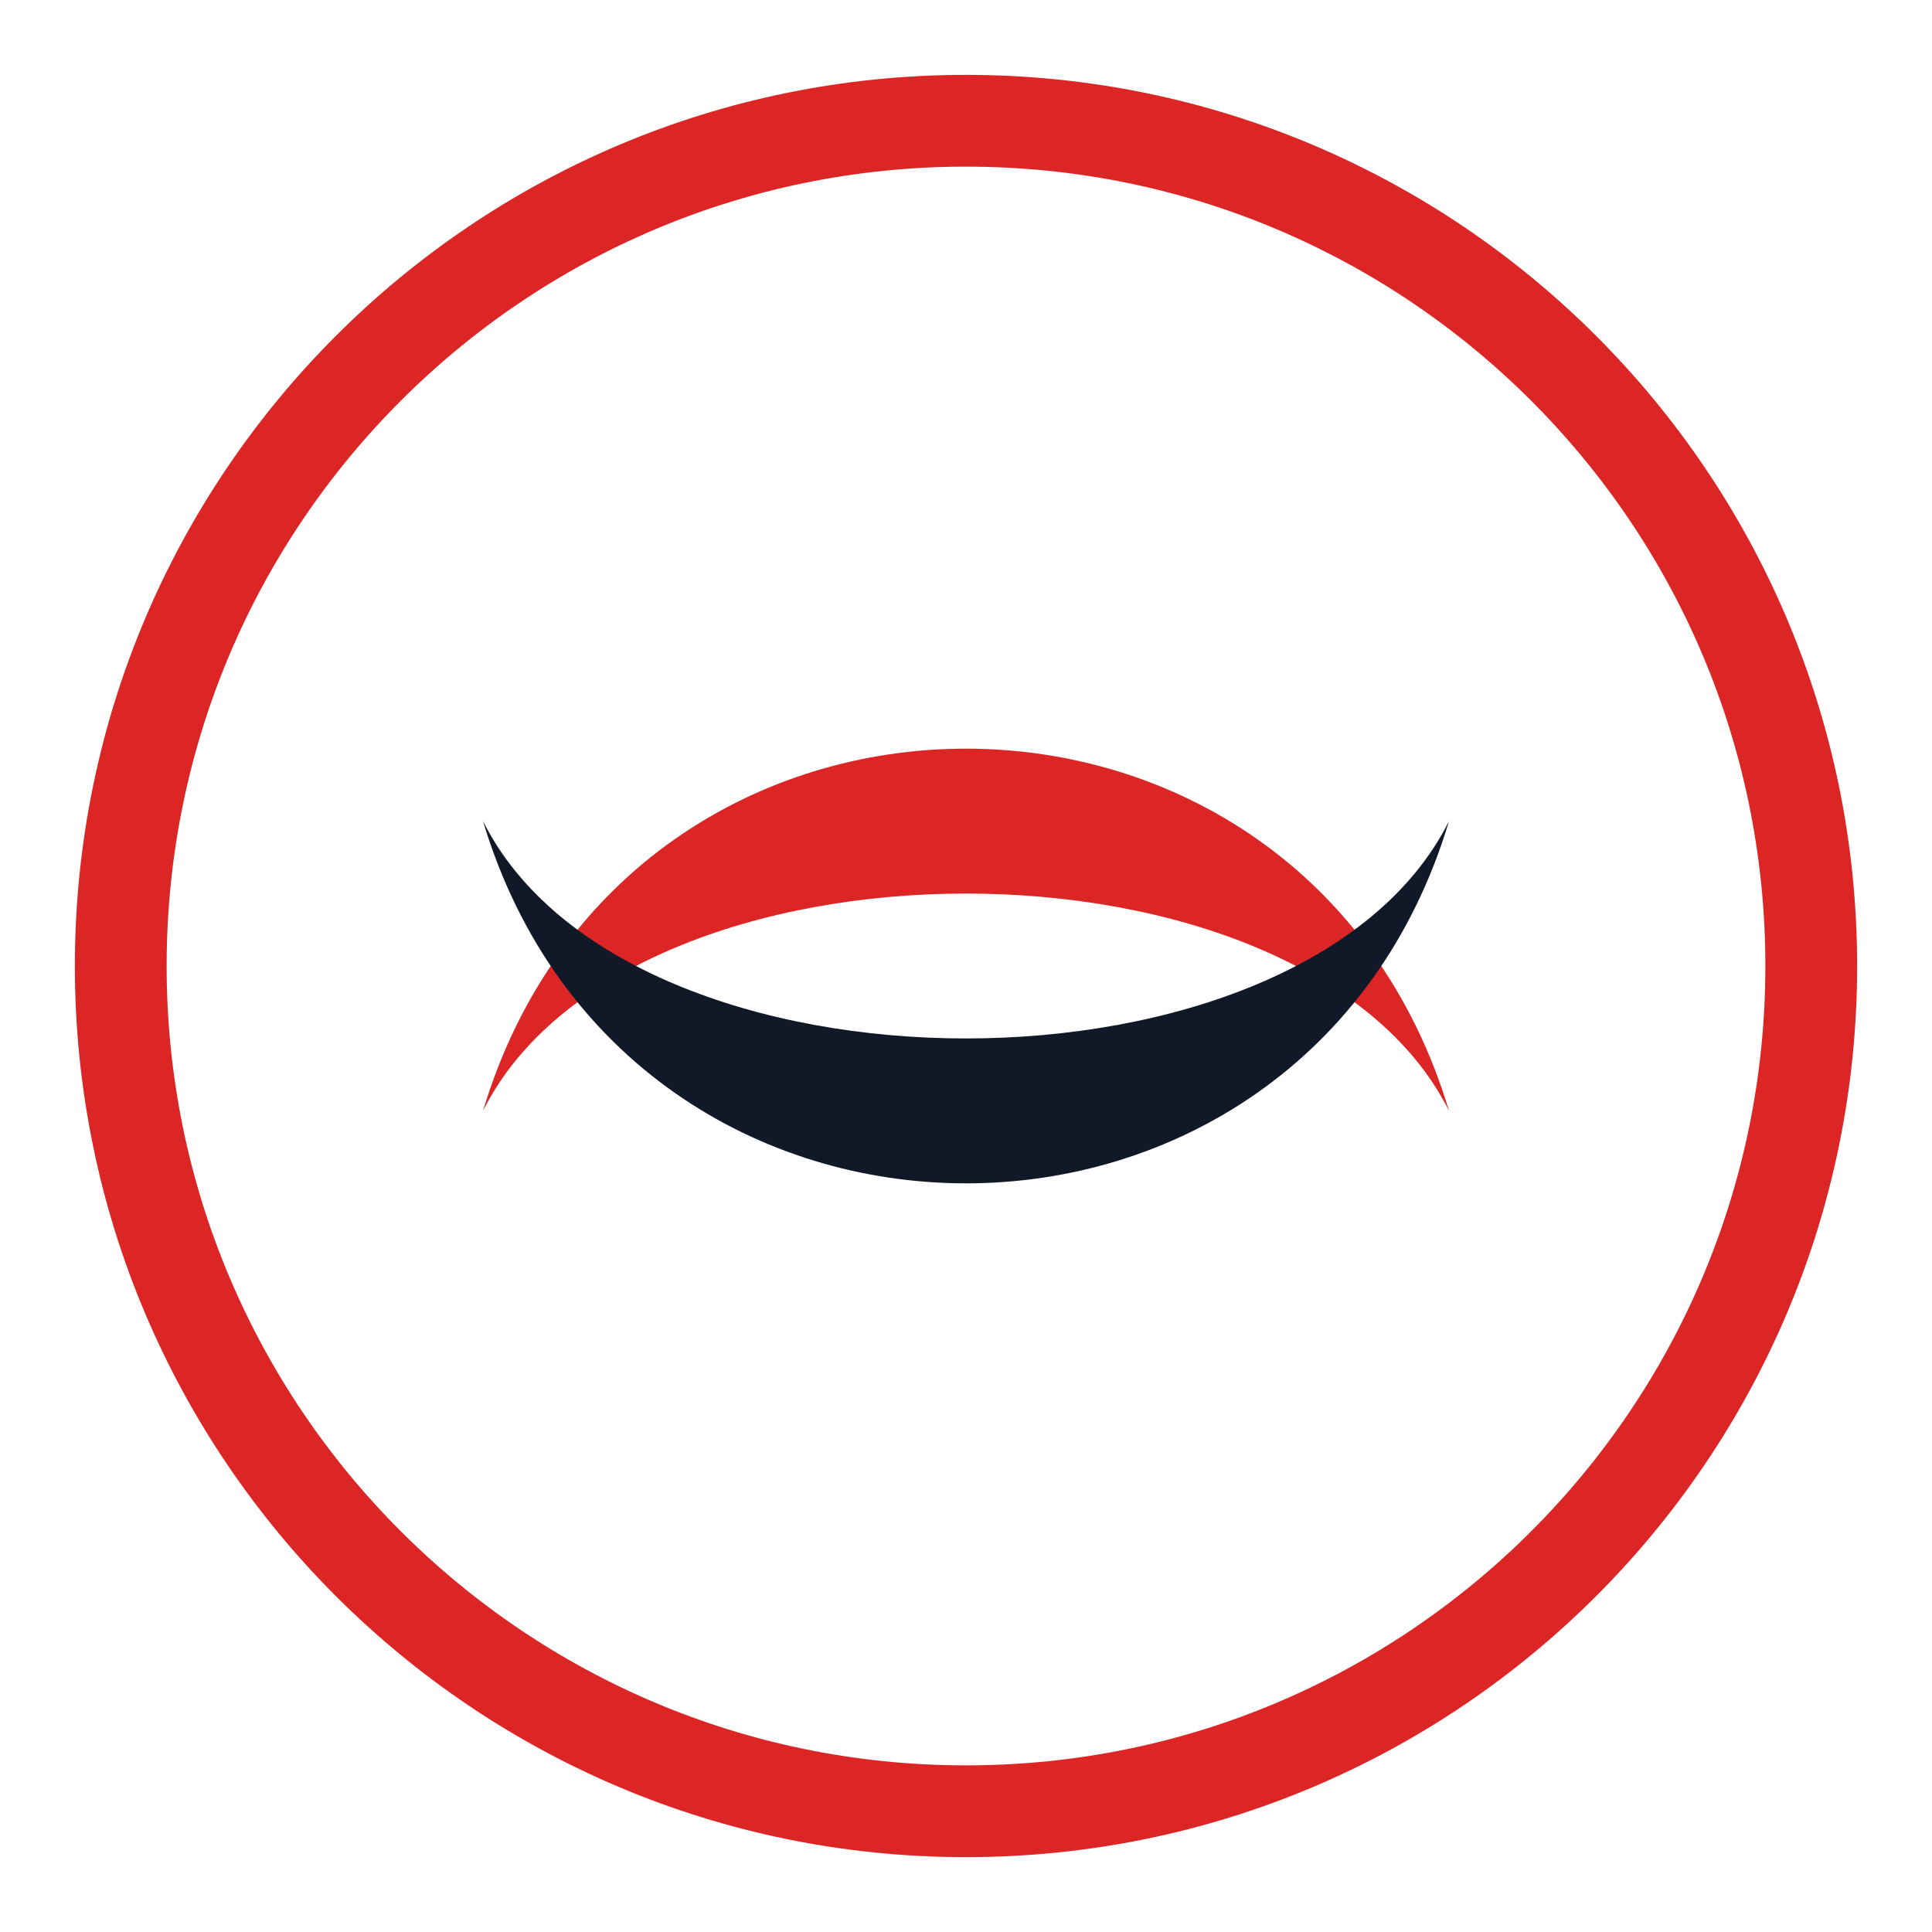
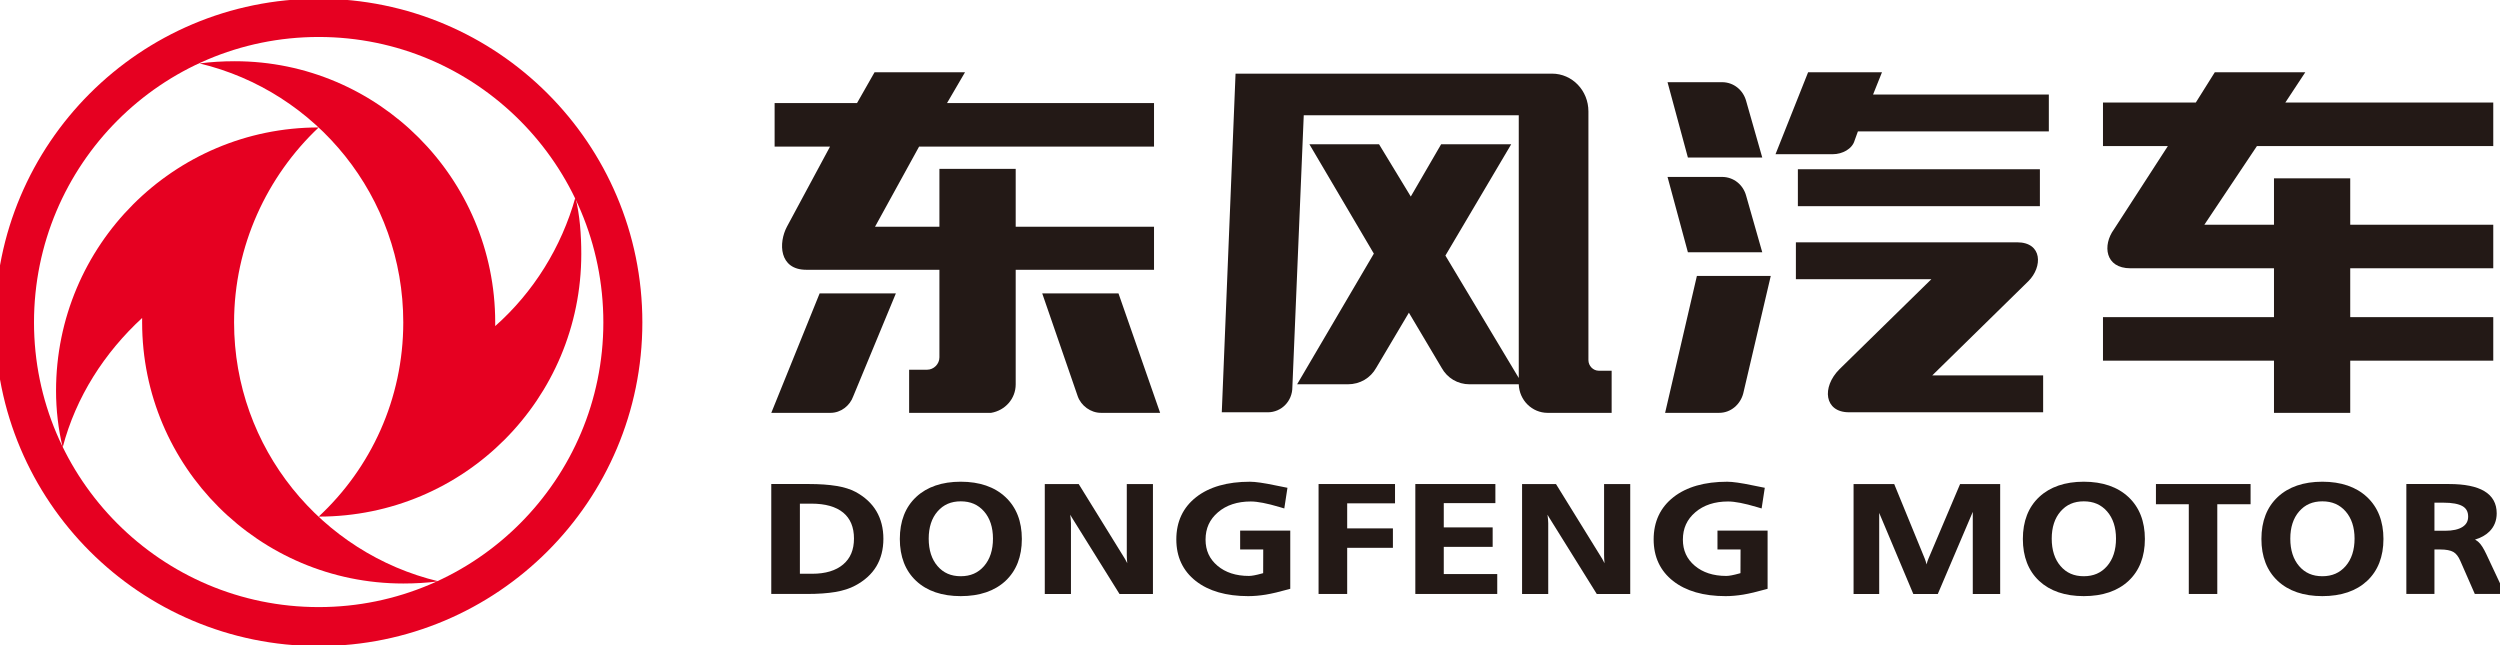
- <svg xmlns="http://www.w3.org/2000/svg" viewBox="0 0 80 80" width="80" height="80" fill="none">
-   <circle cx="40" cy="40" r="35" stroke="#DC2626" stroke-width="3.8" fill="none" />
-   <path d="M 20 46 C 26 26, 54 26, 60 46 C 54 34, 26 34, 20 46 Z" fill="#DC2626" />
-   <path d="M 20 34 C 26 54, 54 54, 60 34 C 54 46, 26 46, 20 34 Z" fill="#111827" />
+ <svg xmlns="http://www.w3.org/2000/svg" width="500" height="128.959" viewBox="0 0 132.292 34.12" version="1.1" id="svg1">
+   <defs id="defs1">
+     <clipPath id="clipPath60">
+       <path transform="translate(-357.1,-637.62)" d="M 0,841 H 595 V 0 H 0 Z" id="path27" />
+     </clipPath>
+     <clipPath id="clipPath58">
+       <path transform="translate(-372.25,-635.98)" d="M 0,841 H 595 V 0 H 0 Z" id="path26" />
+     </clipPath>
+     <clipPath id="clipPath56">
+       <path transform="translate(-363.91,-647.86)" d="M 0,841 H 595 V 0 H 0 Z" id="path25" />
+     </clipPath>
+     <clipPath id="clipPath54">
+       <path transform="translate(0,-2.5e-5)" d="M 0,841 H 595 V 0 H 0 Z" id="path24" />
+     </clipPath>
+     <clipPath id="clipPath52">
+       <path transform="translate(-351.57,-628.48)" d="M 0,841 H 595 V 0 H 0 Z" id="path23" />
+     </clipPath>
+     <clipPath id="clipPath50">
+       <path transform="translate(-357.1,-643.01)" d="M 0,841 H 595 V 0 H 0 Z" id="path22" />
+     </clipPath>
+     <clipPath id="clipPath48">
+       <path transform="translate(-388.01,-647.86)" d="M 0,841 H 595 V 0 H 0 Z" id="path21" />
+     </clipPath>
+     <clipPath id="clipPath46">
+       <path transform="translate(-300.69,-628.48)" d="M 0,841 H 595 V 0 H 0 Z" id="path20" />
+     </clipPath>
+     <clipPath id="clipPath44">
+       <path transform="translate(-316.11,-635.28)" d="M 0,841 H 595 V 0 H 0 Z" id="path19" />
+     </clipPath>
+     <clipPath id="clipPath42">
+       <path transform="translate(-322.48,-639.07)" d="M 0,841 H 595 V 0 H 0 Z" id="path18" />
+     </clipPath>
+     <clipPath id="clipPath40">
+       <path transform="translate(-347.2,-631.48)" d="M 0,841 H 595 V 0 H 0 Z" id="path17" />
+     </clipPath>
+     <clipPath id="clipPath38">
+       <path transform="translate(-397.88,-621.12)" d="M 0,841 H 595 V 0 H 0 Z" id="path16" />
+     </clipPath>
+     <clipPath id="clipPath36">
+       <path transform="translate(-388.98,-624.56)" d="M 0,841 H 595 V 0 H 0 Z" id="path15" />
+     </clipPath>
+     <clipPath id="clipPath34">
+       <path transform="translate(-379.51,-623.28)" d="M 0,841 H 595 V 0 H 0 Z" id="path14" />
+     </clipPath>
+     <clipPath id="clipPath32">
+       <path transform="translate(-375.4,-624.56)" d="M 0,841 H 595 V 0 H 0 Z" id="path13" />
+     </clipPath>
+     <clipPath id="clipPath30">
+       <path transform="translate(-366.55,-620.16)" d="M 0,841 H 595 V 0 H 0 Z" id="path12" />
+     </clipPath>
+     <clipPath id="clipPath28">
+       <path transform="translate(-354.55,-620.7)" d="M 0,841 H 595 V 0 H 0 Z" id="path11" />
+     </clipPath>
+     <clipPath id="clipPath26">
+       <path transform="translate(-348.1,-620.38)" d="M 0,841 H 595 V 0 H 0 Z" id="path10" />
+     </clipPath>
+     <clipPath id="clipPath24">
+       <path transform="translate(-338.97,-620.85)" d="M 0,841 H 595 V 0 H 0 Z" id="path9" />
+     </clipPath>
+     <clipPath id="clipPath22">
+       <path transform="translate(-331.84,-618.17)" d="M 0,841 H 595 V 0 H 0 Z" id="path8" />
+     </clipPath>
+     <clipPath id="clipPath20">
+       <path transform="translate(-327.38,-620.7)" d="M 0,841 H 595 V 0 H 0 Z" id="path7" />
+     </clipPath>
+     <clipPath id="clipPath18">
+       <path transform="translate(-320.93,-620.38)" d="M 0,841 H 595 V 0 H 0 Z" id="path6" />
+     </clipPath>
+     <clipPath id="clipPath16">
+       <path transform="translate(-311.47,-624.56)" d="M 0,841 H 595 V 0 H 0 Z" id="path5" />
+     </clipPath>
+     <clipPath id="clipPath14">
+       <path transform="translate(-305.48,-623.98)" d="M 0,841 H 595 V 0 H 0 Z" id="path4" />
+     </clipPath>
+     <clipPath id="clipPath6">
+       <path transform="translate(-258.72,-633.63)" d="M 0,841 H 595 V 0 H 0 Z" id="path3" />
+     </clipPath>
+     <clipPath id="clipPath4">
+       <path transform="translate(-274.93,-644.72)" d="M 0,841 H 595 V 0 H 0 Z" id="path2" />
+     </clipPath>
+     <clipPath id="clipPath2">
+       <path transform="translate(-274.93,-622.57)" d="M 0,841 H 595 V 0 H 0 Z" id="path1" />
+     </clipPath>
+   </defs>
+   <g id="layer1" transform="translate(-39.09098,-131.4009)">
+     <path transform="matrix(0.9296288,0,0,-0.9296288,55.95475,158.7377)" d="m 0,0 c 8.292,0 14.948,6.699 14.948,14.949 0,1.09 -0.083,2.218 -0.334,3.224 -0.796,-2.845 -2.388,-5.4 -4.566,-7.328 v 0.209 c 0,8.209 -6.656,14.867 -14.822,14.867 -0.711,0 -1.382,-0.043 -2.009,-0.125 C -0.125,24.204 4.815,18.216 4.815,11.054 4.815,6.699 2.972,2.764 0,0" clip-path="url(#clipPath2)" style="fill:#e60021;fill-rule:evenodd;stroke-width:10.027" id="path28" />
+     <path transform="matrix(0.9296288,0,0,-0.9296288,55.95475,138.1449)" d="m 0,0 c -8.249,0 -14.95,-6.699 -14.95,-14.99 0,-1.088 0.127,-2.179 0.377,-3.224 0.755,2.888 2.387,5.4 4.523,7.369 v -0.252 c 0,-8.207 6.657,-14.863 14.865,-14.863 0.67,0 1.34,0.039 2.009,0.123 -6.658,1.592 -11.64,7.58 -11.64,14.74 0,4.355 1.884,8.334 4.816,11.097" clip-path="url(#clipPath4)" style="fill:#e60021;fill-rule:evenodd;stroke-width:10.027" id="path29" />
+     <path transform="matrix(0.9296288,0,0,-0.9296288,40.89017,148.4611)" d="m 0,0 c 0,8.963 7.243,16.247 16.205,16.247 8.96,0 16.204,-7.284 16.204,-16.247 0,-8.92 -7.244,-16.205 -16.204,-16.205 C 7.243,-16.205 0,-8.92 0,0 m -2.22,0 c 0,-10.175 8.249,-18.425 18.425,-18.425 10.174,0 18.424,8.25 18.424,18.425 0,10.177 -8.25,18.425 -18.424,18.425 C 6.029,18.425 -2.22,10.177 -2.22,0" clip-path="url(#clipPath6)" style="fill:#e60021;fill-rule:evenodd;stroke-width:10.027" id="path30" />
+     <path transform="matrix(0.9296288,0,0,-0.9296288,84.36186,157.4291)" d="m 0,0 c -0.283,0.151 -0.648,0.266 -1.086,0.338 -0.432,0.072 -0.96,0.109 -1.565,0.109 h -2.144 v -6.258 h 2.034 c 0.63,0 1.173,0.038 1.615,0.113 0.449,0.078 0.827,0.2 1.124,0.362 0.532,0.281 0.938,0.647 1.206,1.092 0.267,0.445 0.403,0.974 0.403,1.572 0,0.598 -0.134,1.127 -0.398,1.573 C 0.926,-0.653 0.525,-0.284 0,0 m -0.087,-2.655 c 0,-0.64 -0.201,-1.123 -0.616,-1.476 -0.415,-0.352 -1.007,-0.53 -1.763,-0.53 h -0.7 v 3.991 h 0.66 c 0.786,0 1.394,-0.172 1.807,-0.512 0.406,-0.335 0.612,-0.83 0.612,-1.473" clip-path="url(#clipPath14)" style="fill:#231916;fill-rule:evenodd;stroke-width:10.027" id="path31" />
+     <path transform="matrix(0.9296288,0,0,-0.9296288,89.93093,156.8913)" d="m 0,0 c -1.067,0 -1.92,-0.293 -2.536,-0.867 -0.619,-0.577 -0.932,-1.382 -0.932,-2.392 0,-1.007 0.312,-1.81 0.93,-2.388 0.614,-0.574 1.468,-0.866 2.538,-0.866 1.073,0 1.929,0.292 2.546,0.866 0.618,0.578 0.932,1.381 0.932,2.388 0,1.004 -0.315,1.808 -0.937,2.388 C 1.921,-0.293 1.067,0 0,0 m -1.319,-1.689 c 0.336,0.385 0.767,0.572 1.319,0.572 0.554,0 0.988,-0.187 1.327,-0.574 0.336,-0.385 0.507,-0.907 0.507,-1.55 0,-0.648 -0.171,-1.173 -0.507,-1.561 C 0.988,-5.191 0.554,-5.38 0,-5.38 c -0.554,0 -0.987,0.188 -1.321,0.576 -0.334,0.386 -0.503,0.912 -0.503,1.563 0,0.646 0.169,1.169 0.505,1.552" clip-path="url(#clipPath16)" style="fill:#231916;fill-rule:evenodd;stroke-width:10.027" id="path32" />
+     <path transform="matrix(0.9296288,0,0,-0.9296288,98.71688,160.77)" d="m 0,0 c 0,-0.134 0.009,-0.291 0.027,-0.468 -0.043,0.091 -0.085,0.169 -0.124,0.236 l -2.64,4.272 h -1.931 v -6.258 h 1.49 V 1.81 c 0,0.099 -0.014,0.257 -0.042,0.484 0.029,-0.053 0.056,-0.1 0.083,-0.143 l 2.722,-4.369 H 1.489 V 4.04 H 0 Z" clip-path="url(#clipPath18)" style="fill:#231916;fill-rule:evenodd;stroke-width:10.027" id="path33" />
+     <path transform="matrix(0.9296288,0,0,-0.9296288,104.7155,160.4771)" d="M 0,0 H 1.314 L 1.31,-1.348 1.229,-1.37 c -0.322,-0.09 -0.567,-0.136 -0.73,-0.136 -0.736,0 -1.338,0.196 -1.792,0.582 -0.455,0.386 -0.676,0.872 -0.676,1.484 0,0.642 0.231,1.151 0.709,1.559 0.475,0.407 1.103,0.613 1.864,0.613 0.384,0 0.932,-0.106 1.63,-0.314 L 2.513,2.335 2.693,3.512 2.589,3.532 C 2.456,3.557 2.259,3.597 1.996,3.651 1.349,3.787 0.864,3.856 0.555,3.856 -0.73,3.856 -1.759,3.562 -2.501,2.981 -3.252,2.394 -3.633,1.584 -3.633,0.573 c 0,-0.995 0.373,-1.791 1.109,-2.368 0.728,-0.571 1.732,-0.861 2.984,-0.861 0.317,0 0.655,0.03 1.002,0.086 0.345,0.057 0.786,0.162 1.311,0.309 l 0.08,0.023 V 1.073 H 0 Z" clip-path="url(#clipPath20)" style="fill:#231916;fill-rule:evenodd;stroke-width:10.027" id="path34" />
+     <path transform="matrix(0.9296288,0,0,-0.9296288,108.8652,162.8314)" d="M 0,0 H 1.629 V 2.627 H 4.232 V 3.733 H 1.629 V 5.159 H 4.352 V 6.258 H 0 Z" clip-path="url(#clipPath22)" style="fill:#231916;fill-rule:evenodd;stroke-width:10.027" id="path35" />
+     <path transform="matrix(0.9296288,0,0,-0.9296288,115.4906,160.3389)" d="M 0,0 H 2.783 V 1.108 H 0 V 2.49 h 2.938 v 1.087 h -4.557 v -6.258 h 4.663 v 1.133 H 0 Z" clip-path="url(#clipPath24)" style="fill:#231916;fill-rule:evenodd;stroke-width:10.027" id="path36" />
+     <path transform="matrix(0.9296288,0,0,-0.9296288,123.9736,160.77)" d="m 0,0 c 0,-0.134 0.009,-0.291 0.026,-0.468 -0.043,0.091 -0.084,0.169 -0.123,0.236 L -2.738,4.04 h -1.93 v -6.258 h 1.489 V 1.81 c 0,0.099 -0.013,0.257 -0.041,0.484 0.029,-0.053 0.056,-0.1 0.083,-0.143 l 2.721,-4.369 H 1.489 V 4.04 H 0 Z" clip-path="url(#clipPath26)" style="fill:#231916;fill-rule:evenodd;stroke-width:10.027" id="path37" />
+     <path transform="matrix(0.9296288,0,0,-0.9296288,129.9741,160.4771)" d="M 0,0 H 1.314 L 1.309,-1.348 1.229,-1.37 C 0.907,-1.46 0.662,-1.506 0.5,-1.506 c -0.737,0 -1.34,0.196 -1.794,0.582 -0.454,0.386 -0.675,0.872 -0.675,1.484 0,0.641 0.231,1.151 0.708,1.559 0.476,0.407 1.103,0.613 1.865,0.613 0.384,0 0.932,-0.106 1.629,-0.314 l 0.28,-0.083 0.18,1.177 -0.104,0.02 C 2.456,3.557 2.259,3.597 1.997,3.651 1.349,3.787 0.863,3.856 0.554,3.856 -0.73,3.856 -1.759,3.562 -2.502,2.981 -3.252,2.394 -3.633,1.584 -3.633,0.573 c 0,-0.995 0.373,-1.79 1.108,-2.368 0.729,-0.571 1.732,-0.861 2.985,-0.861 0.317,0 0.655,0.03 1.002,0.086 0.345,0.057 0.786,0.162 1.311,0.309 l 0.08,0.023 V 1.073 H 0 Z" clip-path="url(#clipPath28)" style="fill:#231916;fill-rule:evenodd;stroke-width:10.027" id="path38" />
+     <path transform="matrix(0.9296288,0,0,-0.9296288,141.1333,160.9751)" d="m 0,0 c -0.039,-0.091 -0.073,-0.196 -0.101,-0.315 -0.029,0.117 -0.061,0.221 -0.097,0.313 L -1.944,4.26 h -2.313 v -6.257 h 1.459 v 4.573 c -10e-4,0.013 -10e-4,0.029 -0.003,0.047 l 1.944,-4.62 H 0.538 L 2.53,2.677 C 2.53,2.644 2.529,2.611 2.529,2.578 V -1.997 H 4.088 V 4.26 H 1.807 Z" clip-path="url(#clipPath30)" style="fill:#231916;fill-rule:evenodd;stroke-width:10.027" id="path39" />
+     <path transform="matrix(0.9296288,0,0,-0.9296288,149.3583,156.8913)" d="m 0,0 c -1.067,0 -1.92,-0.293 -2.536,-0.867 -0.619,-0.577 -0.932,-1.382 -0.932,-2.392 0,-1.007 0.312,-1.811 0.928,-2.388 0.616,-0.574 1.469,-0.866 2.54,-0.866 1.073,0 1.93,0.292 2.546,0.866 0.618,0.577 0.932,1.381 0.932,2.388 0,1.004 -0.316,1.808 -0.937,2.388 C 1.921,-0.293 1.066,0 0,0 m -1.319,-1.689 c 0.335,0.385 0.766,0.572 1.319,0.572 0.554,0 0.988,-0.187 1.327,-0.574 0.336,-0.386 0.507,-0.907 0.507,-1.55 0,-0.648 -0.171,-1.172 -0.507,-1.561 C 0.988,-5.191 0.554,-5.38 0,-5.38 c -0.556,0 -0.988,0.188 -1.321,0.576 -0.335,0.387 -0.504,0.912 -0.504,1.563 0,0.646 0.17,1.168 0.506,1.552" clip-path="url(#clipPath32)" style="fill:#231916;fill-rule:evenodd;stroke-width:10.027" id="path40" />
+     <path transform="matrix(0.9296288,0,0,-0.9296288,153.1765,158.0833)" d="M 0,0 H 1.87 V -5.108 H 3.492 V 0 H 5.387 V 1.15 H 0 Z" clip-path="url(#clipPath34)" style="fill:#231916;fill-rule:evenodd;stroke-width:10.027" id="path41" />
+     <path transform="matrix(0.9296288,0,0,-0.9296288,161.982,156.8913)" d="m 0,0 c -1.067,0 -1.921,-0.293 -2.536,-0.867 -0.618,-0.577 -0.932,-1.382 -0.932,-2.392 0,-1.007 0.312,-1.811 0.929,-2.388 0.615,-0.574 1.468,-0.866 2.539,-0.866 1.073,0 1.93,0.292 2.546,0.866 0.618,0.577 0.932,1.381 0.932,2.388 0,1.004 -0.316,1.808 -0.937,2.388 C 1.921,-0.293 1.067,0 0,0 m -1.319,-1.689 c 0.335,0.385 0.767,0.572 1.319,0.572 0.554,0 0.988,-0.187 1.327,-0.574 0.336,-0.386 0.507,-0.907 0.507,-1.55 0,-0.648 -0.171,-1.172 -0.507,-1.561 C 0.988,-5.191 0.554,-5.38 0,-5.38 c -0.555,0 -0.988,0.188 -1.321,0.576 -0.334,0.387 -0.503,0.912 -0.503,1.563 0,0.646 0.17,1.168 0.505,1.552" clip-path="url(#clipPath36)" style="fill:#231916;fill-rule:evenodd;stroke-width:10.027" id="path42" />
+     <path transform="matrix(0.9296288,0,0,-0.9296288,170.2518,160.09)" d="m 0,0 c -0.06,0.055 -0.128,0.103 -0.205,0.146 0.337,0.101 0.611,0.254 0.816,0.457 0.277,0.274 0.418,0.624 0.418,1.04 0,0.558 -0.237,0.982 -0.704,1.261 -0.448,0.269 -1.123,0.405 -2.005,0.405 h -2.434 v -6.258 h 1.599 v 2.532 h 0.33 c 0.332,0 0.582,-0.047 0.746,-0.14 0.157,-0.09 0.289,-0.259 0.393,-0.499 l 0.829,-1.893 H 1.501 L 0.443,-0.693 C 0.283,-0.352 0.138,-0.125 0,0 m -2.515,2.248 h 0.504 c 0.505,0 0.875,-0.069 1.102,-0.203 0.211,-0.126 0.313,-0.319 0.313,-0.592 0,-0.255 -0.104,-0.446 -0.319,-0.584 -0.227,-0.147 -0.56,-0.22 -0.99,-0.22 h -0.61 z" clip-path="url(#clipPath38)" style="fill:#231916;fill-rule:evenodd;stroke-width:10.027" id="path43" />
+     <path transform="matrix(0.9296288,0,0,-0.9296288,123.145,150.4568)" d="m 0,0 v 14.158 c 0,1.183 -0.917,2.149 -2.074,2.149 H -20.086 L -20.87,-2.97 h 2.616 c 0.781,0 1.402,0.632 1.402,1.431 l 0.648,15.478 H -3.965 V -1.018 l -4.176,6.969 3.745,6.334 h -3.989 l -1.726,-2.974 -1.806,2.974 h -3.964 l 3.667,-6.223 -4.368,-7.438 h 2.884 c 0.702,0 1.295,0.358 1.619,0.939 l 1.86,3.137 1.862,-3.137 c 0.321,-0.581 0.913,-0.939 1.591,-0.939 h 2.801 c 0.028,-0.908 0.756,-1.626 1.646,-1.626 h 3.641 v 2.398 H 0.593 C 0.27,-0.604 0,-0.33 0,0" clip-path="url(#clipPath40)" style="fill:#231916;fill-rule:evenodd;stroke-width:10.027" id="path44" />
+     <path transform="matrix(0.9296288,0,0,-0.9296288,100.1582,143.3979)" d="m 0,0 h -7.874 v 3.294 h -4.342 V 0 h -3.665 l 2.507,4.559 H 0 V 7.04 h -11.782 l 1.023,1.752 h -5.149 L -16.905,7.04 h -4.692 V 4.559 h 3.153 L -20.896,0 c -0.486,-0.915 -0.459,-2.451 1.105,-2.451 h 7.575 v -4.987 c 0,-0.378 -0.321,-0.702 -0.701,-0.702 h -1.023 v -2.455 h 4.665 c 0.808,0.137 1.401,0.811 1.401,1.62 v 6.524 H 0 Z" clip-path="url(#clipPath42)" style="fill:#231916;fill-rule:evenodd;stroke-width:10.027" id="path45" />
+     <path transform="matrix(0.9296288,0,0,-0.9296288,94.24232,146.9272)" d="m 0,0 2.021,-5.855 c 0.19,-0.535 0.73,-0.943 1.323,-0.943 H 6.711 L 4.341,0 Z" clip-path="url(#clipPath44)" style="fill:#231916;fill-rule:evenodd;stroke-width:10.027" id="path46" />
+     <path transform="matrix(0.9296288,0,0,-0.9296288,79.90529,153.247)" d="M 0,0 H 3.372 C 3.963,0 4.477,0.408 4.666,0.944 L 7.091,6.798 H 2.751 Z" clip-path="url(#clipPath46)" style="fill:#231916;fill-rule:evenodd;stroke-width:10.027" id="path47" />
+     <path transform="matrix(0.9296288,0,0,-0.9296288,161.0796,135.2246)" d="m 0,0 h -5.151 l -1.08,-1.722 h -5.285 v -2.479 h 3.693 l -3.073,-4.748 c -0.648,-0.89 -0.512,-2.209 0.945,-2.209 h 8.169 v -2.781 h -9.734 v -2.479 h 9.734 v -2.969 h 4.34 v 2.969 H 10.7 v 2.479 H 2.558 v 2.781 H 10.7 V -8.68 H 2.558 v 2.644 h -4.34 V -8.68 h -3.964 l 2.993,4.479 H 10.7 v 2.479 H -1.135 Z" clip-path="url(#clipPath48)" style="fill:#231916;fill-rule:evenodd;stroke-width:10.027" id="path48" />
+     <path transform="matrix(0.9296288,0,0,-0.9296288,132.3437,139.7356)" d="M 0,0 -0.915,3.211 C -1.08,3.829 -1.618,4.288 -2.292,4.288 h -3.1 L -4.233,0 Z" clip-path="url(#clipPath50)" style="fill:#231916;fill-rule:evenodd;stroke-width:10.027" id="path49" />
+     <path transform="matrix(0.9296288,0,0,-0.9296288,127.2034,153.247)" d="M 0,0 H 3.076 C 3.748,0 4.287,0.487 4.448,1.107 L 6.014,7.794 H 1.809 Z" clip-path="url(#clipPath52)" style="fill:#231916;fill-rule:evenodd;stroke-width:10.027" id="path50" />
+     <path transform="matrix(0.9296288,0,0,-0.9296288,-199.6232,737.4943)" d="m 372.9,642.34 h -13.776 v -2.102 H 372.9 Z" clip-path="url(#clipPath54)" style="fill:#231916;fill-rule:evenodd;stroke-width:10.027" id="path51" />
+     <path transform="matrix(0.9296288,0,0,-0.9296288,138.6793,135.2246)" d="M 0,0 H -4.205 L -6.06,-4.664 h 3.261 c 0.541,0 1.107,0.296 1.242,0.783 l 0.187,0.515 H 9.498 v 2.1 H -0.507 Z" clip-path="url(#clipPath56)" style="fill:#231916;fill-rule:evenodd;stroke-width:10.027" id="path52" />
+     <path transform="matrix(0.9296288,0,0,-0.9296288,146.4293,146.2762)" d="M 0,0 C 0.809,0.807 0.809,2.209 -0.648,2.209 H -13.237 V 0.107 h 7.71 l -5.229,-5.121 c -1.026,-1.028 -0.863,-2.452 0.537,-2.452 H 0.837 v 2.1 h -6.31 z" clip-path="url(#clipPath58)" style="fill:#231916;fill-rule:evenodd;stroke-width:10.027" id="path53" />
+     <path transform="matrix(0.9296288,0,0,-0.9296288,132.3437,144.7481)" d="M 0,0 -0.915,3.209 C -1.08,3.831 -1.618,4.287 -2.292,4.287 h -3.1 L -4.233,0 Z" clip-path="url(#clipPath60)" style="fill:#231916;fill-rule:evenodd;stroke-width:10.027" id="path54" />
+   </g>
</svg>
